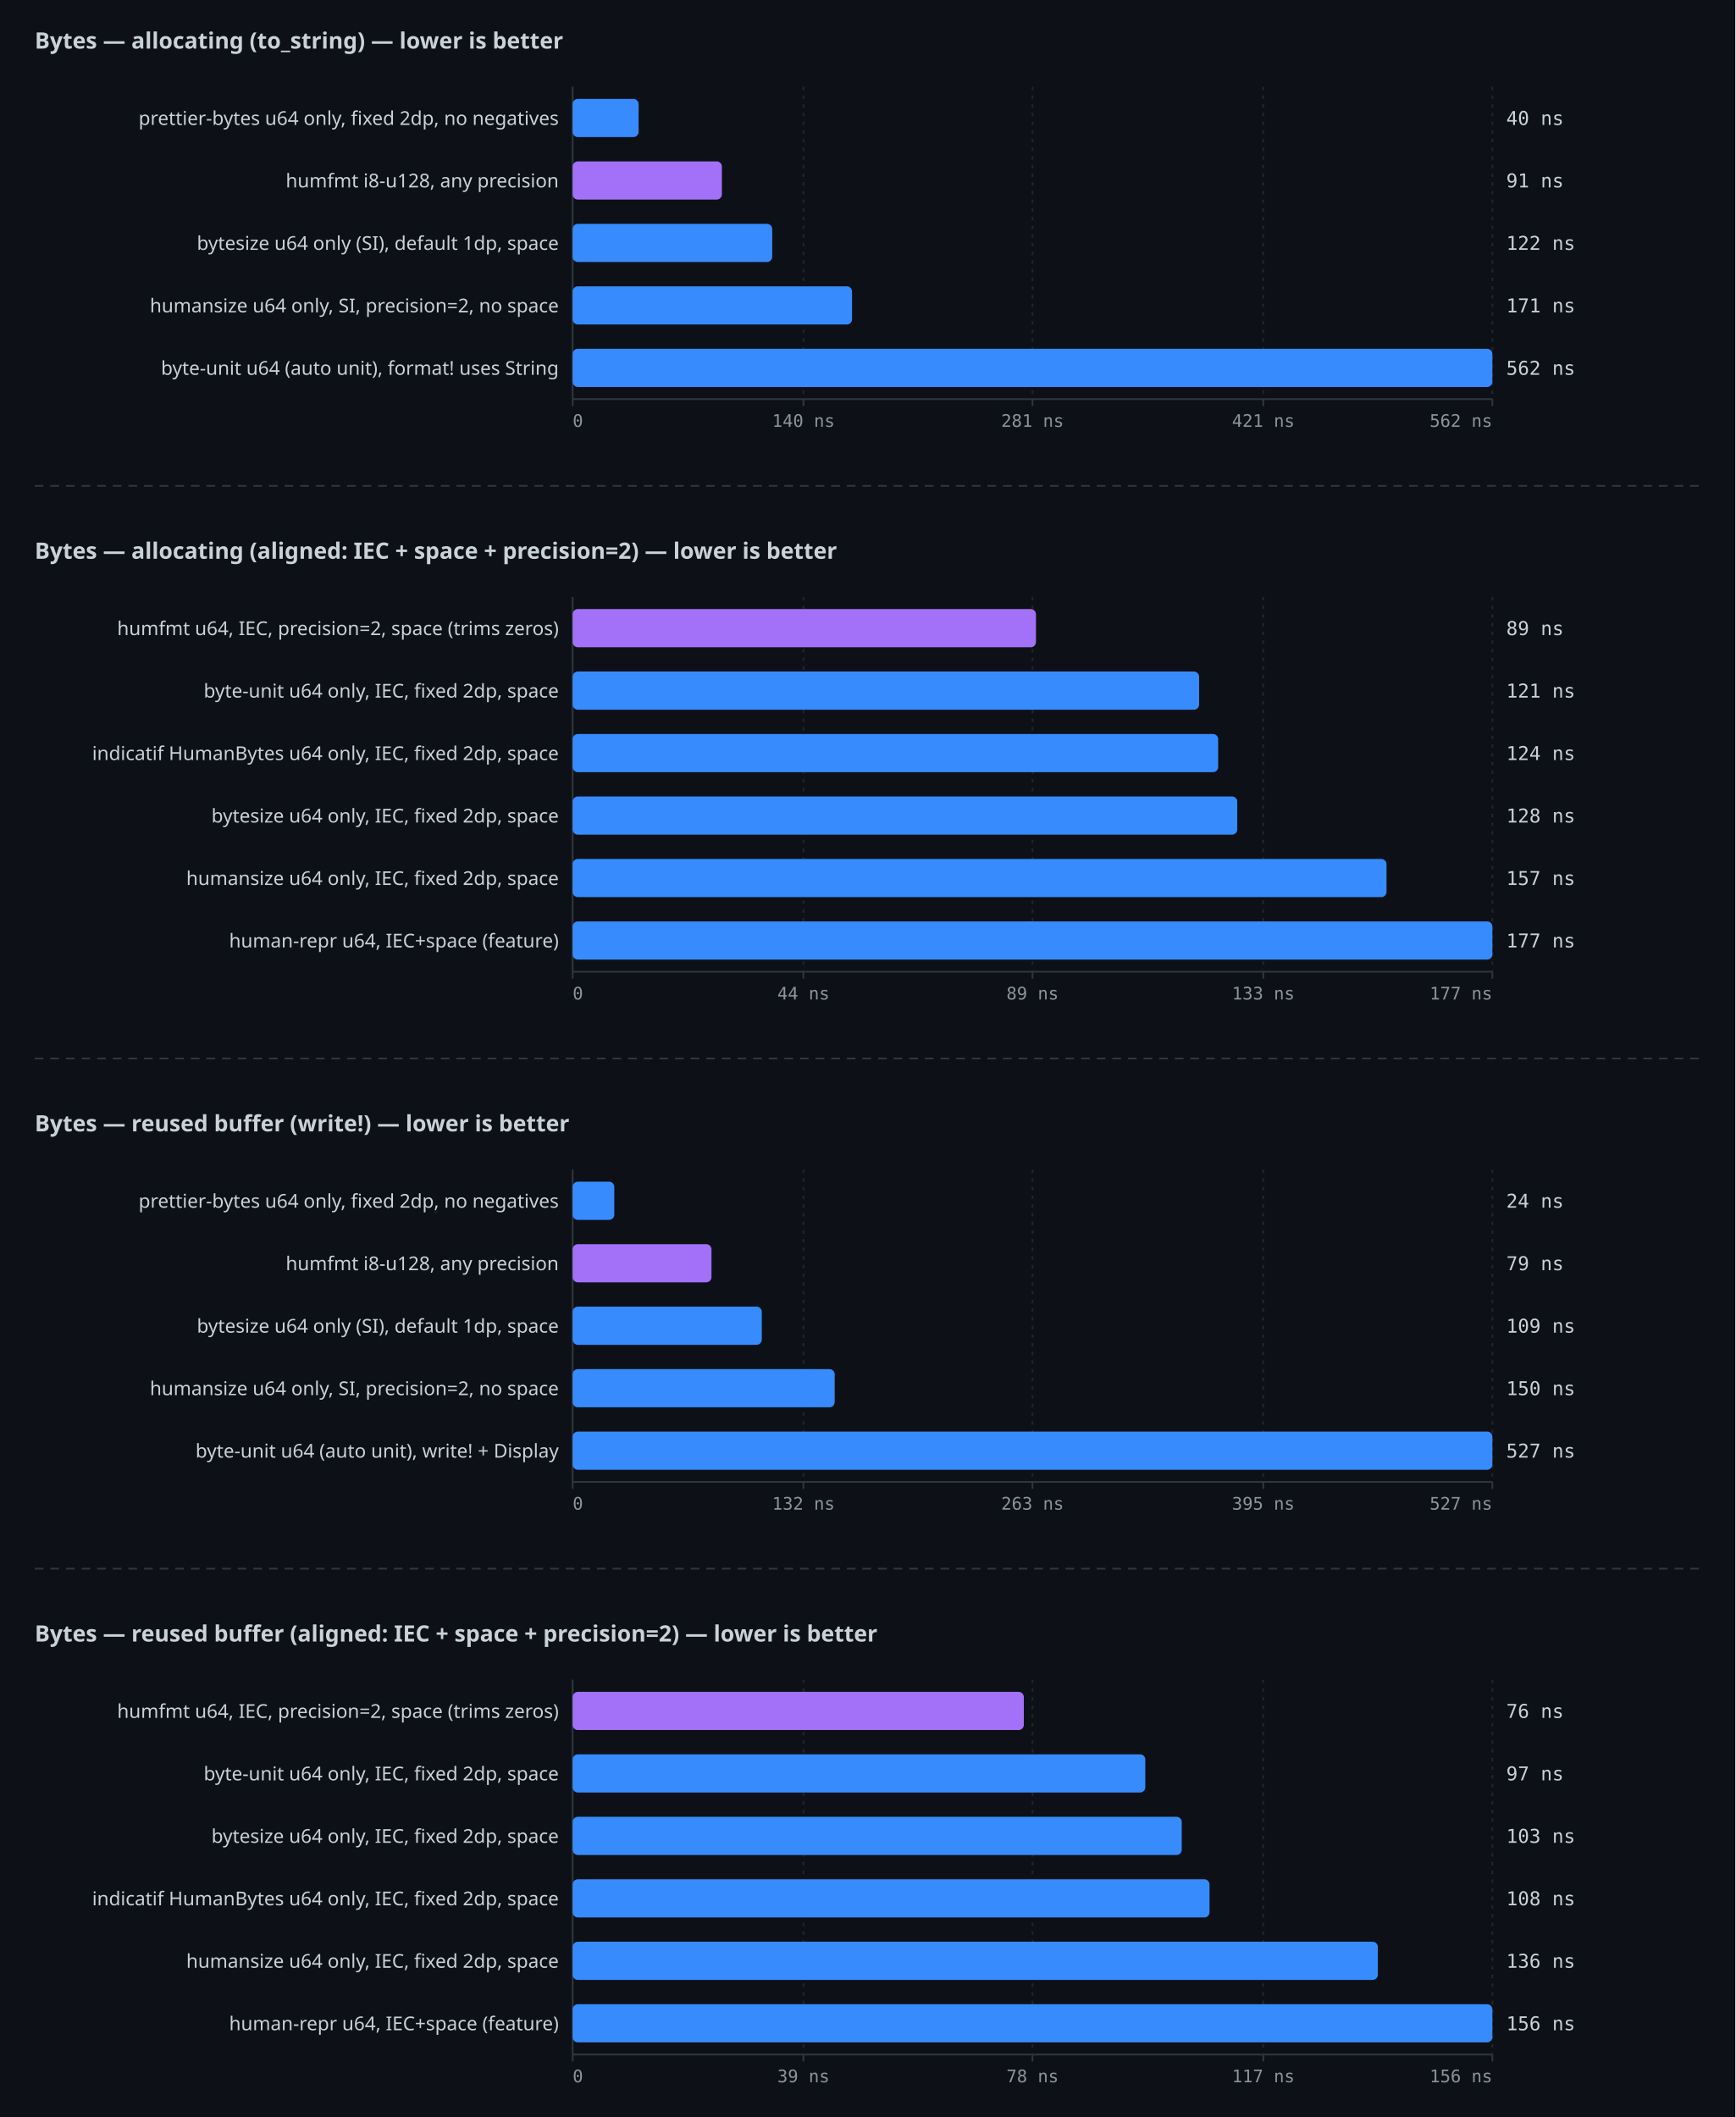
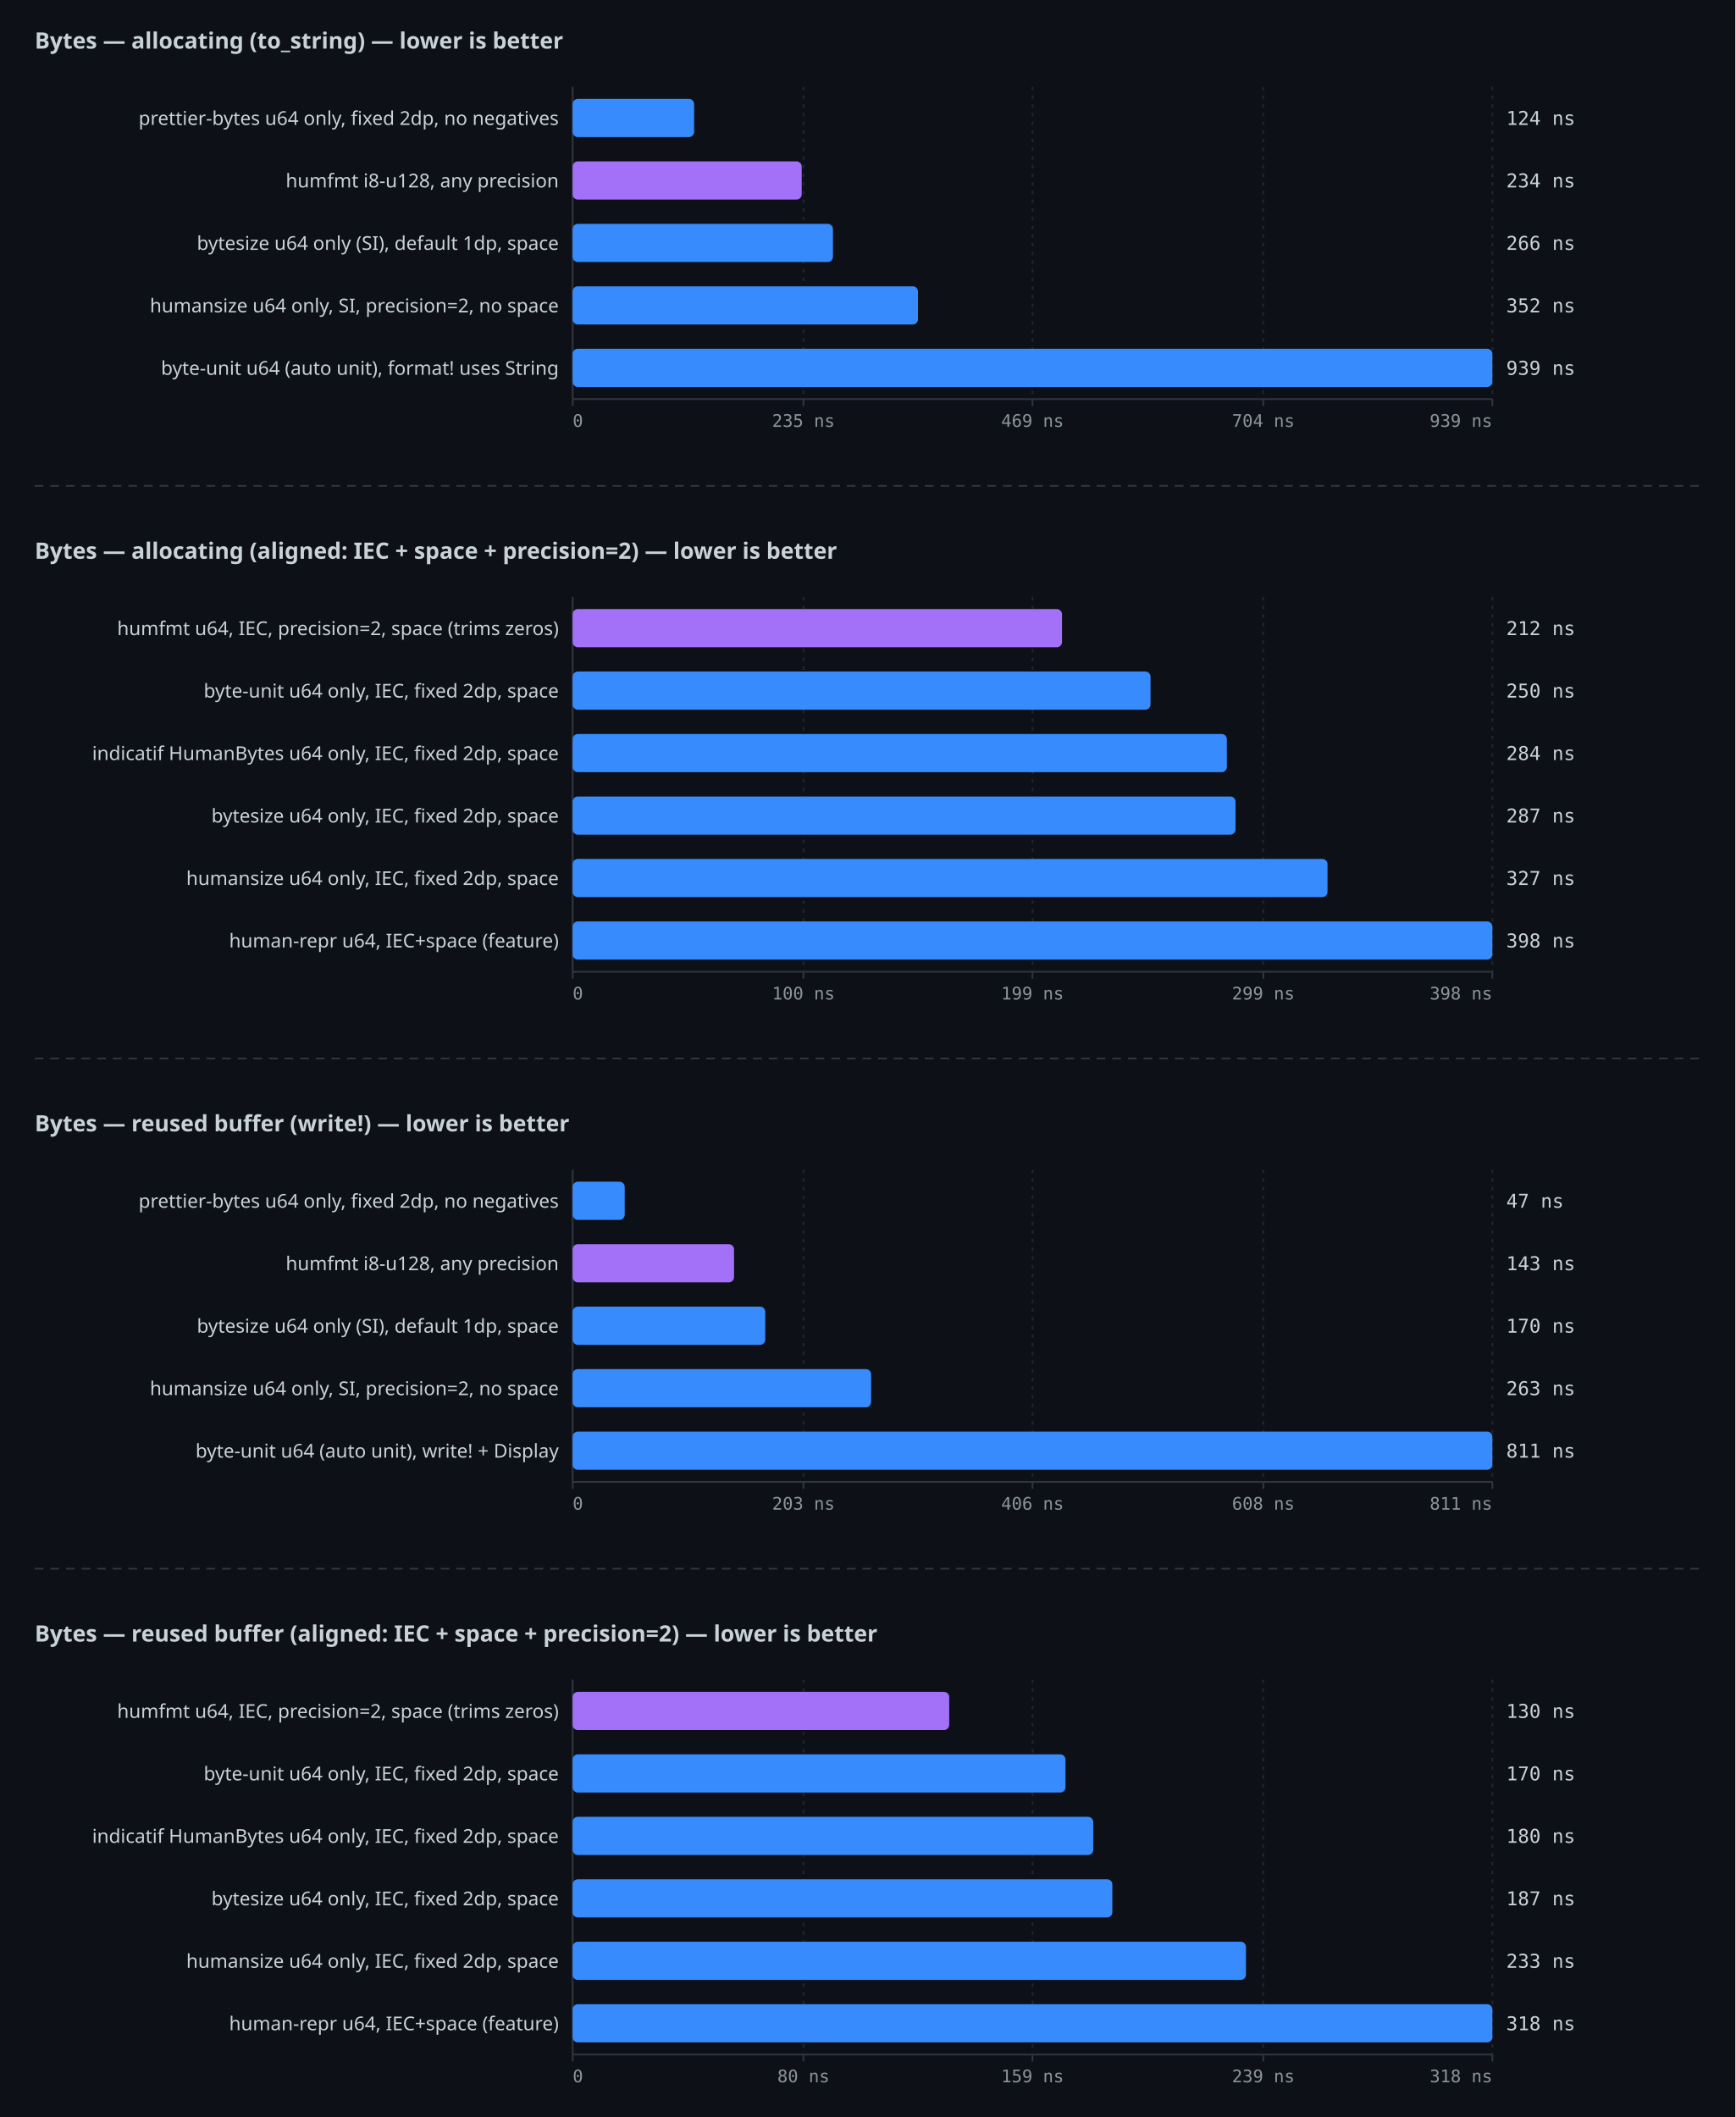
<svg xmlns="http://www.w3.org/2000/svg" width="1000" height="1220" viewBox="0 0 1000 1220">
  <rect width="100%" height="100%" fill="#0d1117" />
  <text x="20" y="28" fill="#c9d1d9" font-family="ui-sans-serif,system-ui,sans-serif" font-size="13" font-weight="600">Bytes — allocating (to_string) — lower is better</text>
  <line x1="330" y1="50" x2="330" y2="230" stroke="#30363d" stroke-width="1" />
  <line x1="330" y1="230" x2="860" y2="230" stroke="#30363d" stroke-width="1" />
  <line x1="330" y1="230" x2="330" y2="234" stroke="#30363d" stroke-width="1" />
  <text x="330" y="246" fill="#8b949e" font-family="ui-monospace,monospace" font-size="10" text-anchor="start">0</text>
  <line x1="463" y1="50" x2="463" y2="230" stroke="#21262d" stroke-width="1" stroke-dasharray="2 3" />
  <line x1="463" y1="230" x2="463" y2="234" stroke="#30363d" stroke-width="1" />
-   <text x="463" y="246" fill="#8b949e" font-family="ui-monospace,monospace" font-size="10" text-anchor="middle">140 ns</text>
+   <text x="463" y="246" fill="#8b949e" font-family="ui-monospace,monospace" font-size="10" text-anchor="middle">235 ns</text>
  <line x1="595" y1="50" x2="595" y2="230" stroke="#21262d" stroke-width="1" stroke-dasharray="2 3" />
  <line x1="595" y1="230" x2="595" y2="234" stroke="#30363d" stroke-width="1" />
-   <text x="595" y="246" fill="#8b949e" font-family="ui-monospace,monospace" font-size="10" text-anchor="middle">281 ns</text>
+   <text x="595" y="246" fill="#8b949e" font-family="ui-monospace,monospace" font-size="10" text-anchor="middle">469 ns</text>
  <line x1="728" y1="50" x2="728" y2="230" stroke="#21262d" stroke-width="1" stroke-dasharray="2 3" />
  <line x1="728" y1="230" x2="728" y2="234" stroke="#30363d" stroke-width="1" />
-   <text x="728" y="246" fill="#8b949e" font-family="ui-monospace,monospace" font-size="10" text-anchor="middle">421 ns</text>
+   <text x="728" y="246" fill="#8b949e" font-family="ui-monospace,monospace" font-size="10" text-anchor="middle">704 ns</text>
  <line x1="860" y1="50" x2="860" y2="230" stroke="#21262d" stroke-width="1" stroke-dasharray="2 3" />
  <line x1="860" y1="230" x2="860" y2="234" stroke="#30363d" stroke-width="1" />
-   <text x="860" y="246" fill="#8b949e" font-family="ui-monospace,monospace" font-size="10" text-anchor="end">562 ns</text>
-   <rect x="330" y="57" width="38" height="22" fill="#388bfd" rx="3" />
+   <text x="860" y="246" fill="#8b949e" font-family="ui-monospace,monospace" font-size="10" text-anchor="end">939 ns</text>
+   <rect x="330" y="57" width="70" height="22" fill="#388bfd" rx="3" />
  <text x="322" y="72" fill="#c9d1d9" font-family="ui-sans-serif,system-ui,sans-serif" font-size="11" text-anchor="end">prettier-bytes  u64 only, fixed 2dp, no negatives</text>
-   <text x="868" y="72" fill="#c9d1d9" font-family="ui-monospace,monospace" font-size="11">40 ns</text>
-   <rect x="330" y="93" width="86" height="22" fill="#a371f7" rx="3" />
+   <text x="868" y="72" fill="#c9d1d9" font-family="ui-monospace,monospace" font-size="11">124 ns</text>
+   <rect x="330" y="93" width="132" height="22" fill="#a371f7" rx="3" />
  <text x="322" y="108" fill="#c9d1d9" font-family="ui-sans-serif,system-ui,sans-serif" font-size="11" text-anchor="end">humfmt  i8-u128, any precision</text>
-   <text x="868" y="108" fill="#c9d1d9" font-family="ui-monospace,monospace" font-size="11">91 ns</text>
-   <rect x="330" y="129" width="115" height="22" fill="#388bfd" rx="3" />
+   <text x="868" y="108" fill="#c9d1d9" font-family="ui-monospace,monospace" font-size="11">234 ns</text>
+   <rect x="330" y="129" width="150" height="22" fill="#388bfd" rx="3" />
  <text x="322" y="144" fill="#c9d1d9" font-family="ui-sans-serif,system-ui,sans-serif" font-size="11" text-anchor="end">bytesize  u64 only (SI), default 1dp, space</text>
-   <text x="868" y="144" fill="#c9d1d9" font-family="ui-monospace,monospace" font-size="11">122 ns</text>
-   <rect x="330" y="165" width="161" height="22" fill="#388bfd" rx="3" />
+   <text x="868" y="144" fill="#c9d1d9" font-family="ui-monospace,monospace" font-size="11">266 ns</text>
+   <rect x="330" y="165" width="199" height="22" fill="#388bfd" rx="3" />
  <text x="322" y="180" fill="#c9d1d9" font-family="ui-sans-serif,system-ui,sans-serif" font-size="11" text-anchor="end">humansize  u64 only, SI, precision=2, no space</text>
-   <text x="868" y="180" fill="#c9d1d9" font-family="ui-monospace,monospace" font-size="11">171 ns</text>
+   <text x="868" y="180" fill="#c9d1d9" font-family="ui-monospace,monospace" font-size="11">352 ns</text>
  <rect x="330" y="201" width="530" height="22" fill="#388bfd" rx="3" />
  <text x="322" y="216" fill="#c9d1d9" font-family="ui-sans-serif,system-ui,sans-serif" font-size="11" text-anchor="end">byte-unit  u64 (auto unit), format! uses String</text>
-   <text x="868" y="216" fill="#c9d1d9" font-family="ui-monospace,monospace" font-size="11">562 ns</text>
+   <text x="868" y="216" fill="#c9d1d9" font-family="ui-monospace,monospace" font-size="11">939 ns</text>
  <line x1="20" y1="280" x2="980" y2="280" stroke="#30363d" stroke-width="1" stroke-dasharray="5 4" />
  <text x="20" y="322" fill="#c9d1d9" font-family="ui-sans-serif,system-ui,sans-serif" font-size="13" font-weight="600">Bytes — allocating (aligned: IEC + space + precision=2) — lower is better</text>
  <line x1="330" y1="344" x2="330" y2="560" stroke="#30363d" stroke-width="1" />
  <line x1="330" y1="560" x2="860" y2="560" stroke="#30363d" stroke-width="1" />
  <line x1="330" y1="560" x2="330" y2="564" stroke="#30363d" stroke-width="1" />
  <text x="330" y="576" fill="#8b949e" font-family="ui-monospace,monospace" font-size="10" text-anchor="start">0</text>
  <line x1="463" y1="344" x2="463" y2="560" stroke="#21262d" stroke-width="1" stroke-dasharray="2 3" />
  <line x1="463" y1="560" x2="463" y2="564" stroke="#30363d" stroke-width="1" />
-   <text x="463" y="576" fill="#8b949e" font-family="ui-monospace,monospace" font-size="10" text-anchor="middle">44 ns</text>
+   <text x="463" y="576" fill="#8b949e" font-family="ui-monospace,monospace" font-size="10" text-anchor="middle">100 ns</text>
  <line x1="595" y1="344" x2="595" y2="560" stroke="#21262d" stroke-width="1" stroke-dasharray="2 3" />
  <line x1="595" y1="560" x2="595" y2="564" stroke="#30363d" stroke-width="1" />
-   <text x="595" y="576" fill="#8b949e" font-family="ui-monospace,monospace" font-size="10" text-anchor="middle">89 ns</text>
+   <text x="595" y="576" fill="#8b949e" font-family="ui-monospace,monospace" font-size="10" text-anchor="middle">199 ns</text>
  <line x1="728" y1="344" x2="728" y2="560" stroke="#21262d" stroke-width="1" stroke-dasharray="2 3" />
  <line x1="728" y1="560" x2="728" y2="564" stroke="#30363d" stroke-width="1" />
-   <text x="728" y="576" fill="#8b949e" font-family="ui-monospace,monospace" font-size="10" text-anchor="middle">133 ns</text>
+   <text x="728" y="576" fill="#8b949e" font-family="ui-monospace,monospace" font-size="10" text-anchor="middle">299 ns</text>
  <line x1="860" y1="344" x2="860" y2="560" stroke="#21262d" stroke-width="1" stroke-dasharray="2 3" />
  <line x1="860" y1="560" x2="860" y2="564" stroke="#30363d" stroke-width="1" />
-   <text x="860" y="576" fill="#8b949e" font-family="ui-monospace,monospace" font-size="10" text-anchor="end">177 ns</text>
-   <rect x="330" y="351" width="267" height="22" fill="#a371f7" rx="3" />
+   <text x="860" y="576" fill="#8b949e" font-family="ui-monospace,monospace" font-size="10" text-anchor="end">398 ns</text>
+   <rect x="330" y="351" width="282" height="22" fill="#a371f7" rx="3" />
  <text x="322" y="366" fill="#c9d1d9" font-family="ui-sans-serif,system-ui,sans-serif" font-size="11" text-anchor="end">humfmt  u64, IEC, precision=2, space (trims zeros)</text>
-   <text x="868" y="366" fill="#c9d1d9" font-family="ui-monospace,monospace" font-size="11">89 ns</text>
-   <rect x="330" y="387" width="361" height="22" fill="#388bfd" rx="3" />
+   <text x="868" y="366" fill="#c9d1d9" font-family="ui-monospace,monospace" font-size="11">212 ns</text>
+   <rect x="330" y="387" width="333" height="22" fill="#388bfd" rx="3" />
  <text x="322" y="402" fill="#c9d1d9" font-family="ui-sans-serif,system-ui,sans-serif" font-size="11" text-anchor="end">byte-unit  u64 only, IEC, fixed 2dp, space</text>
-   <text x="868" y="402" fill="#c9d1d9" font-family="ui-monospace,monospace" font-size="11">121 ns</text>
-   <rect x="330" y="423" width="372" height="22" fill="#388bfd" rx="3" />
+   <text x="868" y="402" fill="#c9d1d9" font-family="ui-monospace,monospace" font-size="11">250 ns</text>
+   <rect x="330" y="423" width="377" height="22" fill="#388bfd" rx="3" />
  <text x="322" y="438" fill="#c9d1d9" font-family="ui-sans-serif,system-ui,sans-serif" font-size="11" text-anchor="end">indicatif HumanBytes  u64 only, IEC, fixed 2dp, space</text>
-   <text x="868" y="438" fill="#c9d1d9" font-family="ui-monospace,monospace" font-size="11">124 ns</text>
-   <rect x="330" y="459" width="383" height="22" fill="#388bfd" rx="3" />
+   <text x="868" y="438" fill="#c9d1d9" font-family="ui-monospace,monospace" font-size="11">284 ns</text>
+   <rect x="330" y="459" width="382" height="22" fill="#388bfd" rx="3" />
  <text x="322" y="474" fill="#c9d1d9" font-family="ui-sans-serif,system-ui,sans-serif" font-size="11" text-anchor="end">bytesize  u64 only, IEC, fixed 2dp, space</text>
-   <text x="868" y="474" fill="#c9d1d9" font-family="ui-monospace,monospace" font-size="11">128 ns</text>
-   <rect x="330" y="495" width="469" height="22" fill="#388bfd" rx="3" />
+   <text x="868" y="474" fill="#c9d1d9" font-family="ui-monospace,monospace" font-size="11">287 ns</text>
+   <rect x="330" y="495" width="435" height="22" fill="#388bfd" rx="3" />
  <text x="322" y="510" fill="#c9d1d9" font-family="ui-sans-serif,system-ui,sans-serif" font-size="11" text-anchor="end">humansize  u64 only, IEC, fixed 2dp, space</text>
-   <text x="868" y="510" fill="#c9d1d9" font-family="ui-monospace,monospace" font-size="11">157 ns</text>
+   <text x="868" y="510" fill="#c9d1d9" font-family="ui-monospace,monospace" font-size="11">327 ns</text>
  <rect x="330" y="531" width="530" height="22" fill="#388bfd" rx="3" />
  <text x="322" y="546" fill="#c9d1d9" font-family="ui-sans-serif,system-ui,sans-serif" font-size="11" text-anchor="end">human-repr  u64, IEC+space (feature)</text>
-   <text x="868" y="546" fill="#c9d1d9" font-family="ui-monospace,monospace" font-size="11">177 ns</text>
+   <text x="868" y="546" fill="#c9d1d9" font-family="ui-monospace,monospace" font-size="11">398 ns</text>
  <line x1="20" y1="610" x2="980" y2="610" stroke="#30363d" stroke-width="1" stroke-dasharray="5 4" />
  <text x="20" y="652" fill="#c9d1d9" font-family="ui-sans-serif,system-ui,sans-serif" font-size="13" font-weight="600">Bytes — reused buffer (write!) — lower is better</text>
  <line x1="330" y1="674" x2="330" y2="854" stroke="#30363d" stroke-width="1" />
  <line x1="330" y1="854" x2="860" y2="854" stroke="#30363d" stroke-width="1" />
  <line x1="330" y1="854" x2="330" y2="858" stroke="#30363d" stroke-width="1" />
  <text x="330" y="870" fill="#8b949e" font-family="ui-monospace,monospace" font-size="10" text-anchor="start">0</text>
  <line x1="463" y1="674" x2="463" y2="854" stroke="#21262d" stroke-width="1" stroke-dasharray="2 3" />
  <line x1="463" y1="854" x2="463" y2="858" stroke="#30363d" stroke-width="1" />
-   <text x="463" y="870" fill="#8b949e" font-family="ui-monospace,monospace" font-size="10" text-anchor="middle">132 ns</text>
+   <text x="463" y="870" fill="#8b949e" font-family="ui-monospace,monospace" font-size="10" text-anchor="middle">203 ns</text>
  <line x1="595" y1="674" x2="595" y2="854" stroke="#21262d" stroke-width="1" stroke-dasharray="2 3" />
  <line x1="595" y1="854" x2="595" y2="858" stroke="#30363d" stroke-width="1" />
-   <text x="595" y="870" fill="#8b949e" font-family="ui-monospace,monospace" font-size="10" text-anchor="middle">263 ns</text>
+   <text x="595" y="870" fill="#8b949e" font-family="ui-monospace,monospace" font-size="10" text-anchor="middle">406 ns</text>
  <line x1="728" y1="674" x2="728" y2="854" stroke="#21262d" stroke-width="1" stroke-dasharray="2 3" />
  <line x1="728" y1="854" x2="728" y2="858" stroke="#30363d" stroke-width="1" />
-   <text x="728" y="870" fill="#8b949e" font-family="ui-monospace,monospace" font-size="10" text-anchor="middle">395 ns</text>
+   <text x="728" y="870" fill="#8b949e" font-family="ui-monospace,monospace" font-size="10" text-anchor="middle">608 ns</text>
  <line x1="860" y1="674" x2="860" y2="854" stroke="#21262d" stroke-width="1" stroke-dasharray="2 3" />
  <line x1="860" y1="854" x2="860" y2="858" stroke="#30363d" stroke-width="1" />
-   <text x="860" y="870" fill="#8b949e" font-family="ui-monospace,monospace" font-size="10" text-anchor="end">527 ns</text>
-   <rect x="330" y="681" width="24" height="22" fill="#388bfd" rx="3" />
+   <text x="860" y="870" fill="#8b949e" font-family="ui-monospace,monospace" font-size="10" text-anchor="end">811 ns</text>
+   <rect x="330" y="681" width="30" height="22" fill="#388bfd" rx="3" />
  <text x="322" y="696" fill="#c9d1d9" font-family="ui-sans-serif,system-ui,sans-serif" font-size="11" text-anchor="end">prettier-bytes  u64 only, fixed 2dp, no negatives</text>
-   <text x="868" y="696" fill="#c9d1d9" font-family="ui-monospace,monospace" font-size="11">24 ns</text>
-   <rect x="330" y="717" width="80" height="22" fill="#a371f7" rx="3" />
+   <text x="868" y="696" fill="#c9d1d9" font-family="ui-monospace,monospace" font-size="11">47 ns</text>
+   <rect x="330" y="717" width="93" height="22" fill="#a371f7" rx="3" />
  <text x="322" y="732" fill="#c9d1d9" font-family="ui-sans-serif,system-ui,sans-serif" font-size="11" text-anchor="end">humfmt  i8-u128, any precision</text>
-   <text x="868" y="732" fill="#c9d1d9" font-family="ui-monospace,monospace" font-size="11">79 ns</text>
-   <rect x="330" y="753" width="109" height="22" fill="#388bfd" rx="3" />
+   <text x="868" y="732" fill="#c9d1d9" font-family="ui-monospace,monospace" font-size="11">143 ns</text>
+   <rect x="330" y="753" width="111" height="22" fill="#388bfd" rx="3" />
  <text x="322" y="768" fill="#c9d1d9" font-family="ui-sans-serif,system-ui,sans-serif" font-size="11" text-anchor="end">bytesize  u64 only (SI), default 1dp, space</text>
-   <text x="868" y="768" fill="#c9d1d9" font-family="ui-monospace,monospace" font-size="11">109 ns</text>
-   <rect x="330" y="789" width="151" height="22" fill="#388bfd" rx="3" />
+   <text x="868" y="768" fill="#c9d1d9" font-family="ui-monospace,monospace" font-size="11">170 ns</text>
+   <rect x="330" y="789" width="172" height="22" fill="#388bfd" rx="3" />
  <text x="322" y="804" fill="#c9d1d9" font-family="ui-sans-serif,system-ui,sans-serif" font-size="11" text-anchor="end">humansize  u64 only, SI, precision=2, no space</text>
-   <text x="868" y="804" fill="#c9d1d9" font-family="ui-monospace,monospace" font-size="11">150 ns</text>
+   <text x="868" y="804" fill="#c9d1d9" font-family="ui-monospace,monospace" font-size="11">263 ns</text>
  <rect x="330" y="825" width="530" height="22" fill="#388bfd" rx="3" />
  <text x="322" y="840" fill="#c9d1d9" font-family="ui-sans-serif,system-ui,sans-serif" font-size="11" text-anchor="end">byte-unit  u64 (auto unit), write! + Display</text>
-   <text x="868" y="840" fill="#c9d1d9" font-family="ui-monospace,monospace" font-size="11">527 ns</text>
+   <text x="868" y="840" fill="#c9d1d9" font-family="ui-monospace,monospace" font-size="11">811 ns</text>
  <line x1="20" y1="904" x2="980" y2="904" stroke="#30363d" stroke-width="1" stroke-dasharray="5 4" />
  <text x="20" y="946" fill="#c9d1d9" font-family="ui-sans-serif,system-ui,sans-serif" font-size="13" font-weight="600">Bytes — reused buffer (aligned: IEC + space + precision=2) — lower is better</text>
  <line x1="330" y1="968" x2="330" y2="1184" stroke="#30363d" stroke-width="1" />
  <line x1="330" y1="1184" x2="860" y2="1184" stroke="#30363d" stroke-width="1" />
  <line x1="330" y1="1184" x2="330" y2="1188" stroke="#30363d" stroke-width="1" />
  <text x="330" y="1200" fill="#8b949e" font-family="ui-monospace,monospace" font-size="10" text-anchor="start">0</text>
  <line x1="463" y1="968" x2="463" y2="1184" stroke="#21262d" stroke-width="1" stroke-dasharray="2 3" />
  <line x1="463" y1="1184" x2="463" y2="1188" stroke="#30363d" stroke-width="1" />
-   <text x="463" y="1200" fill="#8b949e" font-family="ui-monospace,monospace" font-size="10" text-anchor="middle">39 ns</text>
+   <text x="463" y="1200" fill="#8b949e" font-family="ui-monospace,monospace" font-size="10" text-anchor="middle">80 ns</text>
  <line x1="595" y1="968" x2="595" y2="1184" stroke="#21262d" stroke-width="1" stroke-dasharray="2 3" />
  <line x1="595" y1="1184" x2="595" y2="1188" stroke="#30363d" stroke-width="1" />
-   <text x="595" y="1200" fill="#8b949e" font-family="ui-monospace,monospace" font-size="10" text-anchor="middle">78 ns</text>
+   <text x="595" y="1200" fill="#8b949e" font-family="ui-monospace,monospace" font-size="10" text-anchor="middle">159 ns</text>
  <line x1="728" y1="968" x2="728" y2="1184" stroke="#21262d" stroke-width="1" stroke-dasharray="2 3" />
  <line x1="728" y1="1184" x2="728" y2="1188" stroke="#30363d" stroke-width="1" />
-   <text x="728" y="1200" fill="#8b949e" font-family="ui-monospace,monospace" font-size="10" text-anchor="middle">117 ns</text>
+   <text x="728" y="1200" fill="#8b949e" font-family="ui-monospace,monospace" font-size="10" text-anchor="middle">239 ns</text>
  <line x1="860" y1="968" x2="860" y2="1184" stroke="#21262d" stroke-width="1" stroke-dasharray="2 3" />
  <line x1="860" y1="1184" x2="860" y2="1188" stroke="#30363d" stroke-width="1" />
-   <text x="860" y="1200" fill="#8b949e" font-family="ui-monospace,monospace" font-size="10" text-anchor="end">156 ns</text>
-   <rect x="330" y="975" width="260" height="22" fill="#a371f7" rx="3" />
+   <text x="860" y="1200" fill="#8b949e" font-family="ui-monospace,monospace" font-size="10" text-anchor="end">318 ns</text>
+   <rect x="330" y="975" width="217" height="22" fill="#a371f7" rx="3" />
  <text x="322" y="990" fill="#c9d1d9" font-family="ui-sans-serif,system-ui,sans-serif" font-size="11" text-anchor="end">humfmt  u64, IEC, precision=2, space (trims zeros)</text>
-   <text x="868" y="990" fill="#c9d1d9" font-family="ui-monospace,monospace" font-size="11">76 ns</text>
-   <rect x="330" y="1011" width="330" height="22" fill="#388bfd" rx="3" />
+   <text x="868" y="990" fill="#c9d1d9" font-family="ui-monospace,monospace" font-size="11">130 ns</text>
+   <rect x="330" y="1011" width="284" height="22" fill="#388bfd" rx="3" />
  <text x="322" y="1026" fill="#c9d1d9" font-family="ui-sans-serif,system-ui,sans-serif" font-size="11" text-anchor="end">byte-unit  u64 only, IEC, fixed 2dp, space</text>
-   <text x="868" y="1026" fill="#c9d1d9" font-family="ui-monospace,monospace" font-size="11">97 ns</text>
-   <rect x="330" y="1047" width="351" height="22" fill="#388bfd" rx="3" />
-   <text x="322" y="1062" fill="#c9d1d9" font-family="ui-sans-serif,system-ui,sans-serif" font-size="11" text-anchor="end">bytesize  u64 only, IEC, fixed 2dp, space</text>
-   <text x="868" y="1062" fill="#c9d1d9" font-family="ui-monospace,monospace" font-size="11">103 ns</text>
-   <rect x="330" y="1083" width="367" height="22" fill="#388bfd" rx="3" />
-   <text x="322" y="1098" fill="#c9d1d9" font-family="ui-sans-serif,system-ui,sans-serif" font-size="11" text-anchor="end">indicatif HumanBytes  u64 only, IEC, fixed 2dp, space</text>
-   <text x="868" y="1098" fill="#c9d1d9" font-family="ui-monospace,monospace" font-size="11">108 ns</text>
-   <rect x="330" y="1119" width="464" height="22" fill="#388bfd" rx="3" />
+   <text x="868" y="1026" fill="#c9d1d9" font-family="ui-monospace,monospace" font-size="11">170 ns</text>
+   <rect x="330" y="1047" width="300" height="22" fill="#388bfd" rx="3" />
+   <text x="322" y="1062" fill="#c9d1d9" font-family="ui-sans-serif,system-ui,sans-serif" font-size="11" text-anchor="end">indicatif HumanBytes  u64 only, IEC, fixed 2dp, space</text>
+   <text x="868" y="1062" fill="#c9d1d9" font-family="ui-monospace,monospace" font-size="11">180 ns</text>
+   <rect x="330" y="1083" width="311" height="22" fill="#388bfd" rx="3" />
+   <text x="322" y="1098" fill="#c9d1d9" font-family="ui-sans-serif,system-ui,sans-serif" font-size="11" text-anchor="end">bytesize  u64 only, IEC, fixed 2dp, space</text>
+   <text x="868" y="1098" fill="#c9d1d9" font-family="ui-monospace,monospace" font-size="11">187 ns</text>
+   <rect x="330" y="1119" width="388" height="22" fill="#388bfd" rx="3" />
  <text x="322" y="1134" fill="#c9d1d9" font-family="ui-sans-serif,system-ui,sans-serif" font-size="11" text-anchor="end">humansize  u64 only, IEC, fixed 2dp, space</text>
-   <text x="868" y="1134" fill="#c9d1d9" font-family="ui-monospace,monospace" font-size="11">136 ns</text>
+   <text x="868" y="1134" fill="#c9d1d9" font-family="ui-monospace,monospace" font-size="11">233 ns</text>
  <rect x="330" y="1155" width="530" height="22" fill="#388bfd" rx="3" />
  <text x="322" y="1170" fill="#c9d1d9" font-family="ui-sans-serif,system-ui,sans-serif" font-size="11" text-anchor="end">human-repr  u64, IEC+space (feature)</text>
-   <text x="868" y="1170" fill="#c9d1d9" font-family="ui-monospace,monospace" font-size="11">156 ns</text>
+   <text x="868" y="1170" fill="#c9d1d9" font-family="ui-monospace,monospace" font-size="11">318 ns</text>
</svg>
